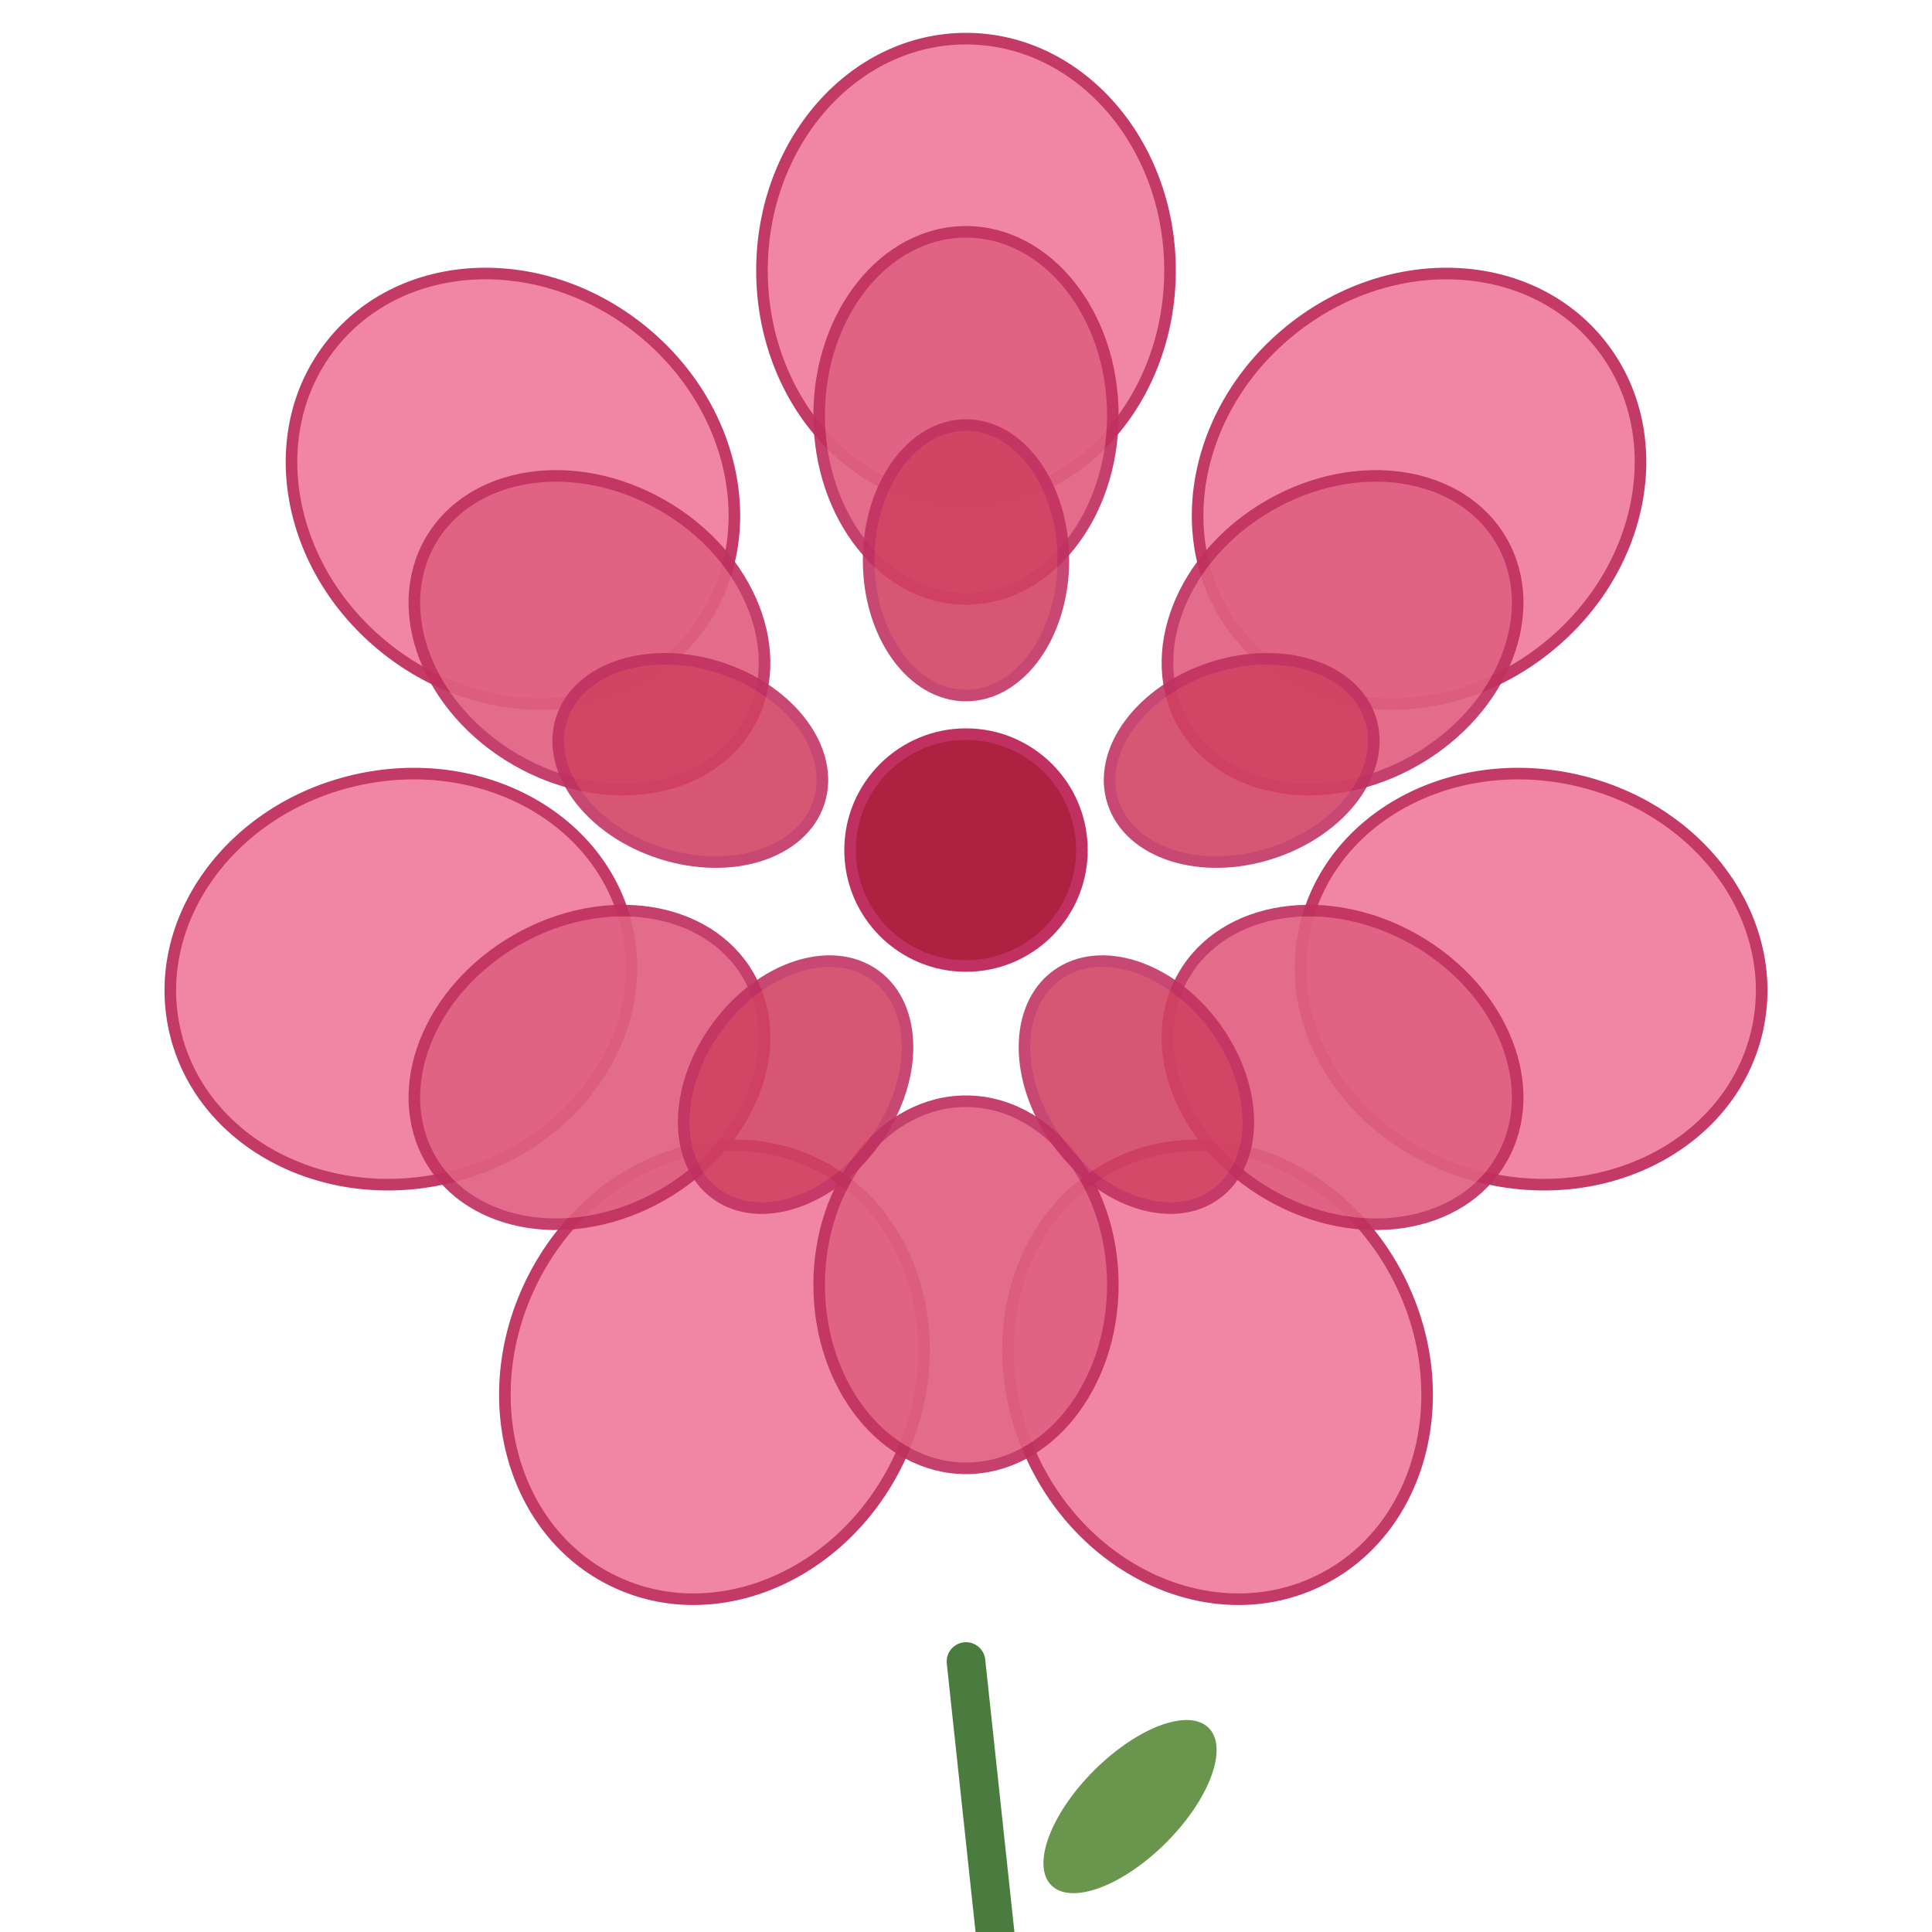
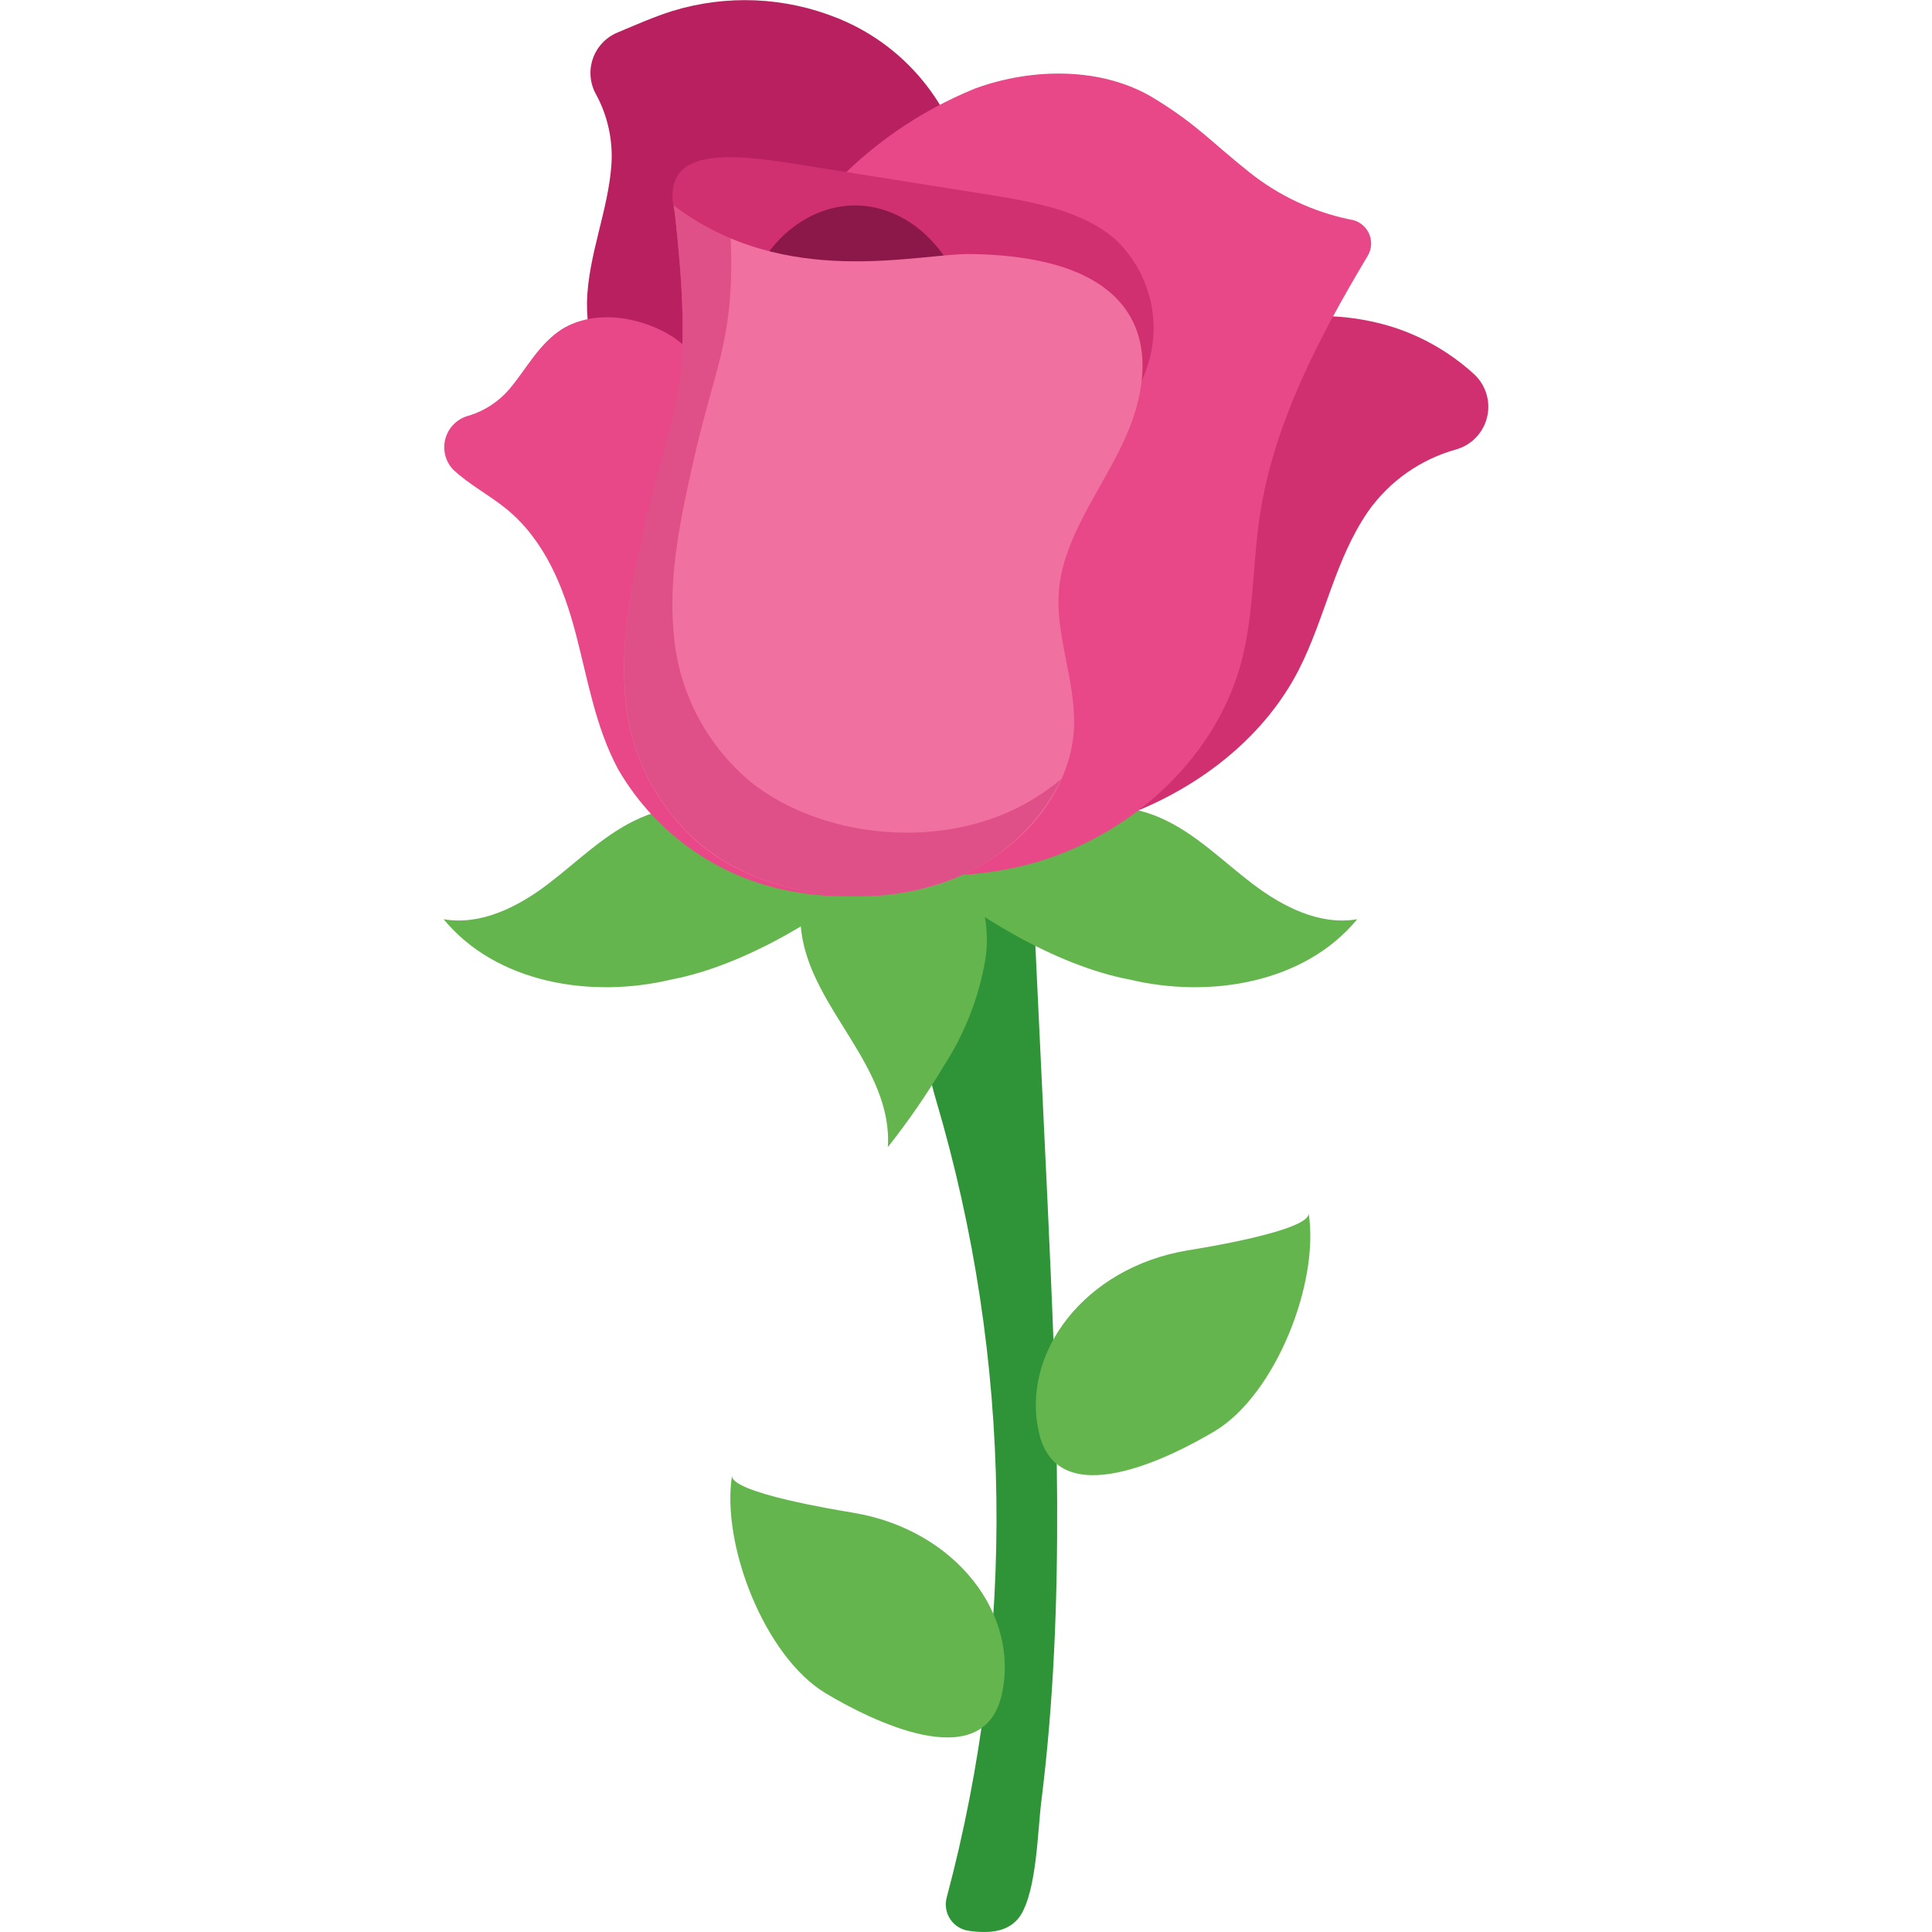
- <svg xmlns="http://www.w3.org/2000/svg" viewBox="0 0 100 100" width="100" height="100">
-   <line x1="50" y1="86" x2="53" y2="114" stroke="#4a7c3f" stroke-width="2" stroke-linecap="round" />
-   <ellipse cx="58.49" cy="93.51" rx="2.64" ry="5.76" transform="rotate(45.0 58.49 93.51)" fill="#5a8a3a" opacity="0.9" />
-   <ellipse cx="50.00" cy="14.00" rx="10.56" ry="12.00" transform="rotate(0.0 50.00 14.00)" fill="#f080a0" stroke="#c03060" stroke-width="0.6" opacity="0.95" />
-   <ellipse cx="73.45" cy="25.30" rx="10.56" ry="12.00" transform="rotate(51.4 73.45 25.30)" fill="#f080a0" stroke="#c03060" stroke-width="0.6" opacity="0.95" />
-   <ellipse cx="79.25" cy="50.68" rx="10.56" ry="12.00" transform="rotate(102.9 79.25 50.68)" fill="#f080a0" stroke="#c03060" stroke-width="0.6" opacity="0.95" />
-   <ellipse cx="63.02" cy="71.03" rx="10.56" ry="12.00" transform="rotate(154.3 63.02 71.03)" fill="#f080a0" stroke="#c03060" stroke-width="0.6" opacity="0.95" />
-   <ellipse cx="36.98" cy="71.03" rx="10.56" ry="12.00" transform="rotate(205.7 36.98 71.03)" fill="#f080a0" stroke="#c03060" stroke-width="0.6" opacity="0.95" />
-   <ellipse cx="20.75" cy="50.68" rx="10.56" ry="12.00" transform="rotate(257.1 20.75 50.68)" fill="#f080a0" stroke="#c03060" stroke-width="0.6" opacity="0.95" />
-   <ellipse cx="26.55" cy="25.30" rx="10.56" ry="12.00" transform="rotate(308.6 26.55 25.30)" fill="#f080a0" stroke="#c03060" stroke-width="0.6" opacity="0.95" />
-   <ellipse cx="50.00" cy="21.50" rx="7.60" ry="9.50" transform="rotate(0.0 50.00 21.50)" fill="#e06080" stroke="#c03060" stroke-width="0.6" opacity="0.92" transform-origin="center" />
-   <ellipse cx="69.49" cy="32.75" rx="7.60" ry="9.50" transform="rotate(60.0 69.49 32.75)" fill="#e06080" stroke="#c03060" stroke-width="0.6" opacity="0.92" transform-origin="center" />
-   <ellipse cx="69.49" cy="55.25" rx="7.60" ry="9.50" transform="rotate(120.0 69.49 55.25)" fill="#e06080" stroke="#c03060" stroke-width="0.6" opacity="0.92" transform-origin="center" />
-   <ellipse cx="50.00" cy="66.50" rx="7.60" ry="9.50" transform="rotate(180.0 50.00 66.50)" fill="#e06080" stroke="#c03060" stroke-width="0.6" opacity="0.92" transform-origin="center" />
-   <ellipse cx="30.51" cy="55.25" rx="7.60" ry="9.50" transform="rotate(240.0 30.51 55.25)" fill="#e06080" stroke="#c03060" stroke-width="0.6" opacity="0.92" transform-origin="center" />
-   <ellipse cx="30.51" cy="32.75" rx="7.60" ry="9.50" transform="rotate(300.0 30.51 32.75)" fill="#e06080" stroke="#c03060" stroke-width="0.6" opacity="0.92" transform-origin="center" />
-   <ellipse cx="50.00" cy="29.00" rx="5.04" ry="7.00" transform="rotate(0.0 50.00 29.00)" fill="#d04060" stroke="#c03060" stroke-width="0.6" opacity="0.88" />
-   <ellipse cx="64.27" cy="39.36" rx="5.04" ry="7.00" transform="rotate(72.0 64.27 39.36)" fill="#d04060" stroke="#c03060" stroke-width="0.6" opacity="0.88" />
-   <ellipse cx="58.82" cy="56.14" rx="5.04" ry="7.00" transform="rotate(144.0 58.82 56.14)" fill="#d04060" stroke="#c03060" stroke-width="0.6" opacity="0.88" />
-   <ellipse cx="41.18" cy="56.14" rx="5.04" ry="7.00" transform="rotate(216.0 41.18 56.14)" fill="#d04060" stroke="#c03060" stroke-width="0.6" opacity="0.88" />
-   <ellipse cx="35.73" cy="39.36" rx="5.04" ry="7.00" transform="rotate(288.0 35.73 39.36)" fill="#d04060" stroke="#c03060" stroke-width="0.6" opacity="0.88" />
-   <circle cx="50" cy="44" r="6" fill="#b02040" stroke="#c03060" stroke-width="0.6" />
+ <svg xmlns="http://www.w3.org/2000/svg" id="Flat" height="512" viewBox="0 0 128 128" width="512">
+   <path d="m69.4 79.59-1.4-29.49-5.23 6c-2.81 2.56-1.51 4.44-1.68 9.47a22.78 22.78 0 0 0 .91 7.26 97.57 97.57 0 0 1 .72 52.89 1.76 1.76 0 0 0 1.46 2.2c1.38.2 2.68.09 3.42-1 1.09-1.7 1.14-5.57 1.39-7.57 1.65-13.2 1.01-26.52.41-39.76z" fill="#2f9438" />
+   <g fill="#65b54e">
+     <path d="m76.89 54.19c2.29 1 4.1 2.85 6.1 4.37s4.46 2.77 6.93 2.34c-3.48 4.23-9.75 5.27-15.07 4-4.95-.93-10.59-4.39-14.32-7.66 4.41-2.58 11.47-5.24 16.36-3.05z" />
+     <path d="m42.42 54.19c-2.29 1-4.11 2.85-6.1 4.37s-4.46 2.77-6.93 2.34c3.48 4.23 9.75 5.27 15.07 4 4.94-.93 10.58-4.39 14.32-7.66-4.41-2.58-11.43-5.24-16.36-3.05z" />
+     <path d="m53.1 61.79c.35 2.56 1.87 4.78 3.24 7s2.66 4.58 2.48 7.21a48.87 48.87 0 0 0 3.69-5.35 18.74 18.74 0 0 0 2.77-7.07 8.44 8.44 0 0 0 -2.15-7.06c-4.13-4.02-10.79-.14-10.03 5.27z" />
+   </g>
+   <path d="m63.08 8.48a14.09 14.09 0 0 0 -7.57-7.27 16.39 16.39 0 0 0 -11-.47c-1.23.39-2.42.92-3.61 1.42a2.9 2.9 0 0 0 -1.39 4.13 8.57 8.57 0 0 1 1 4.59c-.21 3.08-1.54 6-1.62 9.12a11.82 11.82 0 0 0 3.27 8.31 12.78 12.78 0 0 0 12.13 3.62c4.32-1.14 7.53-5.38 6.57-9.35z" fill="#b82060" />
+   <path d="m49.52 27.88a18.09 18.09 0 0 0 -4.89-5.53c-2.14-1.38-5.21-1.88-7.39-.55-1.56 1-2.35 2.63-3.51 4a5.76 5.76 0 0 1 -2.64 1.73 2.16 2.16 0 0 0 -1.09 3.56c1.05 1 2.41 1.7 3.54 2.62 2.57 2.1 3.8 5.21 4.6 8.25s1.3 6.19 2.81 9a16.75 16.75 0 0 0 12 8.18 18.1 18.1 0 0 0 14.38-3.86z" fill="#e84888" />
+   <path d="m97.65 24.78a14.59 14.59 0 0 0 -5.21-3.06 16 16 0 0 0 -12.79 1.28l-20 31.69c10 3 22-1.72 26.4-10.32 1.75-3.43 2.39-7.3 4.6-10.5a10.61 10.61 0 0 1 5.81-4.09 2.94 2.94 0 0 0 1.19-5z" fill="#d03070" />
+   <path d="m82.77 11.41c-2.59-2.06-3.4-3.1-6.25-4.86-3.42-2.12-8.07-2.09-11.91-.69a27 27 0 0 0 -9.76 6.79l-5.61 41.15a22.73 22.73 0 0 0 19.54 3.29c6.57-2 11.83-7.13 13.45-13.19.85-3.17.75-6.47 1.23-9.69.92-6.13 3.89-11.8 7.16-17.27a1.6 1.6 0 0 0 -1.19-2.4 15.85 15.85 0 0 1 -6.66-3.13z" fill="#e84888" />
+   <path d="m65.57 12.91c3 .49 6.2 1.06 8.38 3a8.1 8.1 0 0 1 1.83 9c-1.17 3-3.71 5.47-6.53 7.43-2.44 1.69-5.46 3.15-8.49 2.61-2.55-.45-4.54-2.21-6.23-4-3.93-4.14-7.1-10-9.25-15.09-2.49-5.94 1.79-5.91 7.41-5z" fill="#d03070" />
+   <path d="m64.05 21.61a7.41 7.41 0 0 1 -14.81 0c0-4 3.32-8 7.41-8s7.4 4.03 7.4 8z" fill="#8b1848" />
+   <path d="m64.29 16.83c3.51.05 7.35.65 9.59 2.85 2.68 2.64 2 6.57.48 9.75s-3.89 6.22-4.2 9.63c-.27 3 1.1 6 1 9.07-.16 4.51-3.88 8.87-9.09 10.49s-11.59.62-15.56-2.57a14.26 14.26 0 0 1 -5.11-10.16c-.3-3.73.52-7.46 1.33-11.14 1.79-8.08 3.39-8.43 1.92-21.13 7.35 5.58 16.12 3.17 19.64 3.21z" fill="#f070a0" />
+   <g opacity=".5">
+     <path d="m70.32 51.6a13.42 13.42 0 0 1 -8.25 7c-5.2 1.67-11.59.62-15.55-2.58a14.17 14.17 0 0 1 -5.11-10.16c-.3-3.74.51-7.45 1.32-11.14 1.79-8.08 3.38-8.42 1.91-21.13a17.49 17.49 0 0 0 3.77 2.17c.26 6.77-1 8.3-2.46 14.74-.82 3.68-1.64 7.41-1.34 11.14a14.29 14.29 0 0 0 5.12 10.16c4 3.2 10.35 4.25 15.55 2.58a14.67 14.67 0 0 0 5.04-2.78z" fill="#d03070" />
+   </g>
+   <path d="m86.7 80.36c.73 4.62-2.18 12-6.19 14.44-3 1.79-10.39 5.5-11.66.18s3-11 9.83-12.14c.83-.13 8.2-1.31 8.02-2.48z" fill="#65b54e" />
+   <path d="m48.5 97.74c-.73 4.62 2.17 12 6.18 14.43 3 1.8 10.4 5.51 11.67.18s-3-11-9.84-12.13c-.83-.14-8.2-1.32-8.01-2.48z" fill="#65b54e" />
</svg>
